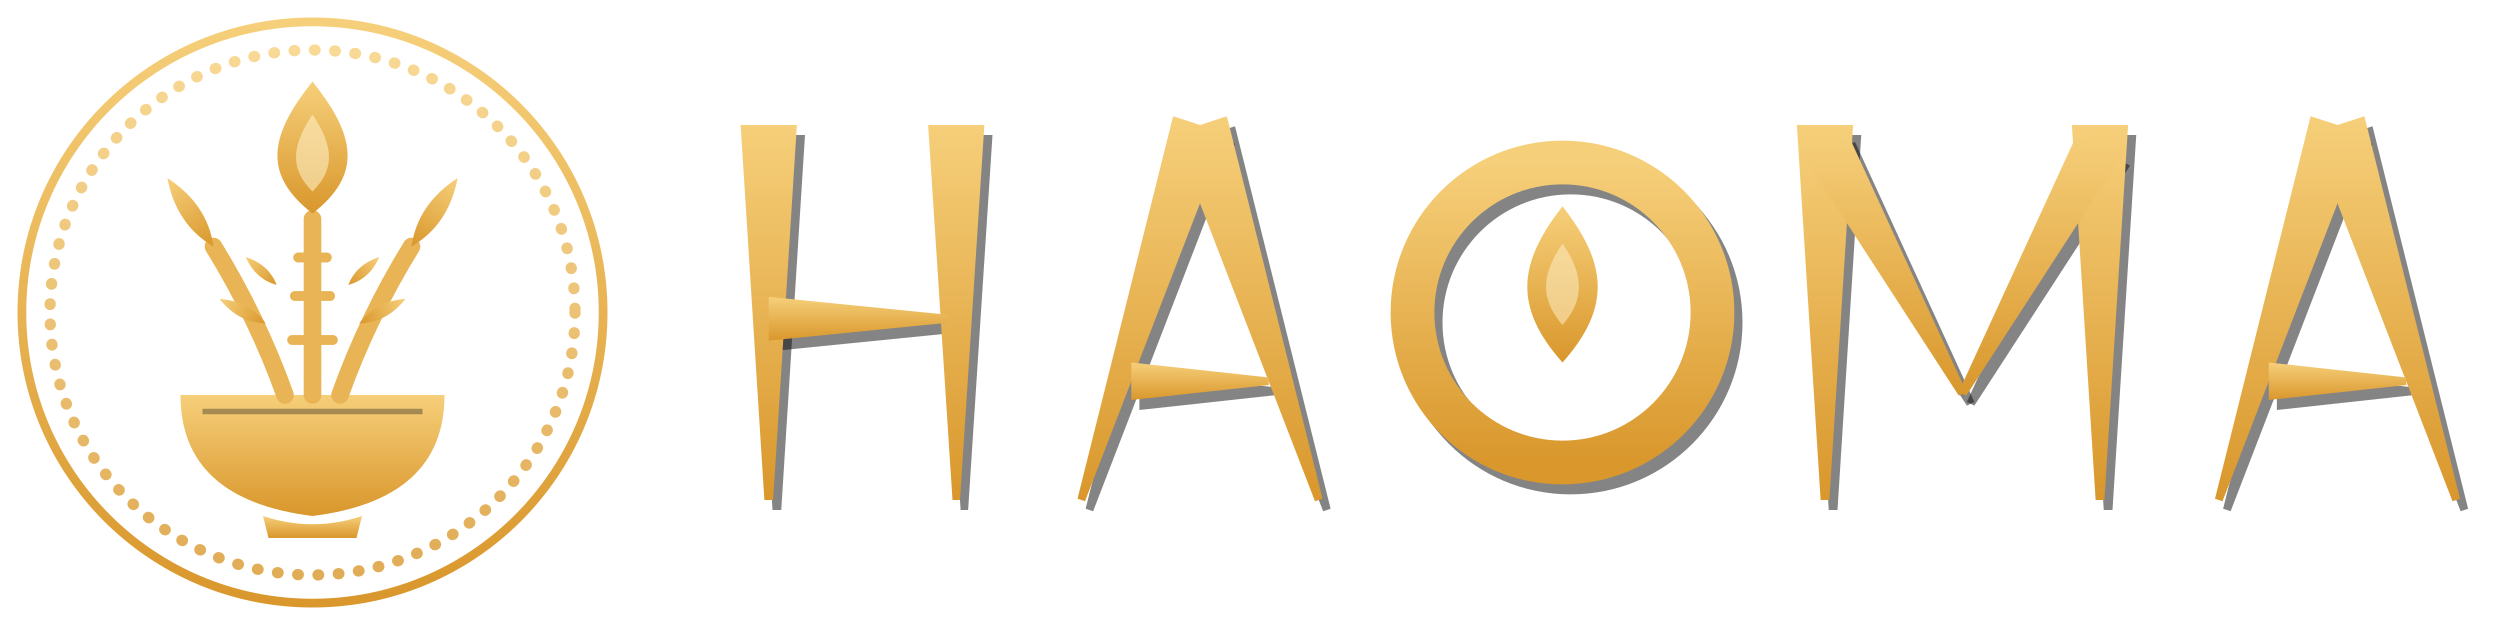
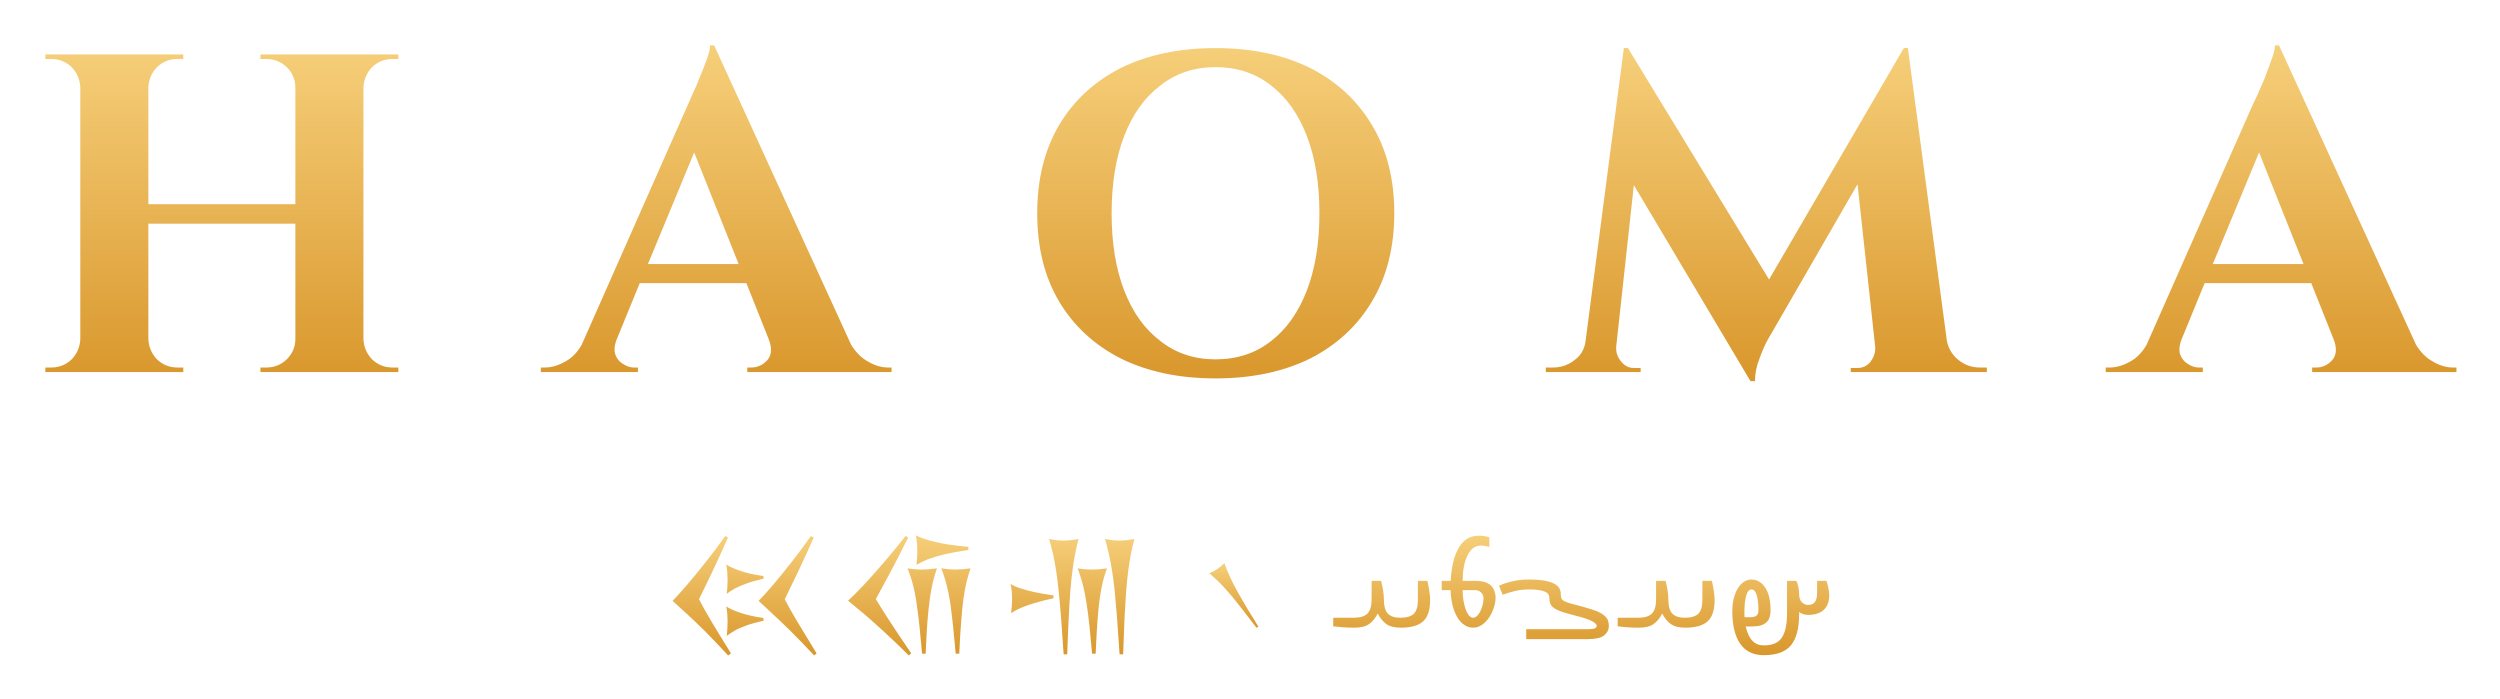
- <svg xmlns="http://www.w3.org/2000/svg" viewBox="0 0 400 100">
-   <style>.hm-drop{animation:hd 6s ease-in-out infinite alternate;transform-box:fill-box;transform-origin:50% 100%}@keyframes hd{to{transform:scale(1.07,1.1);opacity:.85}}.hm-sp,.hm-sp2{animation:hs 5s ease-out infinite;opacity:0}.hm-sp2{animation-delay:-2.5s}@keyframes hs{0%{opacity:0;transform:translateY(0)}25%{opacity:.9}100%{opacity:0;transform:translateY(-16px)}}@media (prefers-reduced-motion:reduce){*{animation:none!important}}</style>
+ <svg xmlns="http://www.w3.org/2000/svg" viewBox="0 0 551 154">
  <defs>
    <linearGradient id="hg" x1="0" y1="0" x2="0" y2="1">
      <stop offset="0" stop-color="#f6cf7a" />
      <stop offset="1" stop-color="#d9972c" />
    </linearGradient>
  </defs>
-   <g>
-     <circle cx="50" cy="50" r="46.5" fill="none" stroke="url(#hg)" stroke-width="1.4" />
-     <circle cx="50" cy="50" r="42" fill="none" stroke="url(#hg)" stroke-width="1.8" stroke-dasharray="0.1 3.15" stroke-linecap="round" opacity=".8" />
-     <g transform="translate(6 6) scale(.88)">
-       <path d="M26 65H74Q74 84 50 87Q26 84 26 65Z" fill="url(#hg)" />
-       <path d="M41 87Q50 90 59 87L58 91H42Z" fill="url(#hg)" />
-       <path d="M30 68H70" stroke="#14161a" stroke-width="1" opacity=".35" />
-       <g fill="none" stroke="#e8b455" stroke-width="3.2" stroke-linecap="round">
-         <path d="M50 65V33" />
-         <path d="M45 65Q40 51 32 38" />
-         <path d="M55 65Q60 51 68 38" />
-       </g>
-       <g fill="none" stroke="#e8b455" stroke-width="1.8" stroke-linecap="round">
-         <path d="M46.3 55H53.7M46.8 47H53.2M47.4 40H52.6" />
-       </g>
-       <g fill="url(#hg)">
-         <path transform="translate(32 38) rotate(-34)" d="M0 0Q-3.4-7 0-15Q3.4-7 0 0Z" />
-         <path transform="translate(68 38) rotate(34)" d="M0 0Q-3.4-7 0-15Q3.4-7 0 0Z" />
-         <path transform="translate(41.5 52) rotate(-62)" d="M0 0Q-2.2-4.5 0-9.5Q2.2-4.5 0 0Z" />
-         <path transform="translate(58.5 52) rotate(62)" d="M0 0Q-2.2-4.5 0-9.5Q2.2-4.5 0 0Z" />
-         <path transform="translate(43.5 45) rotate(-48)" d="M0 0Q-1.8-3.6 0-7.6Q1.8-3.6 0 0Z" />
-         <path transform="translate(56.5 45) rotate(48)" d="M0 0Q-1.8-3.6 0-7.6Q1.8-3.6 0 0Z" />
-       </g>
-       <path class="hm-drop" d="M50 8C58 18 59 25 50 32C41 25 42 18 50 8Z" fill="url(#hg)" />
-       <path d="M50 14C54 20 54 24 50 28C46 24 46 20 50 14Z" fill="#fff4cf" opacity=".55" />
-       <g fill="#f6cf7a">
-         <circle class="hm-sp" cx="41" cy="24" r="1" />
-         <circle class="hm-sp2" cx="59" cy="22" r="1" />
-       </g>
-     </g>
-   </g>
-   <g transform="translate(116 20)">
-     <polygon points="2.5 0.0 11.5 0.0 7.7 60.0 6.3 60.0" transform="translate(1.3 1.6)" fill="#0b0a0c" opacity=".5" />
-     <polygon points="32.5 0.0 41.5 0.0 37.6 60.0 36.4 60.0" transform="translate(1.3 1.6)" fill="#0b0a0c" opacity=".5" />
-     <polygon points="7.0 34.5 7.0 27.5 36.0 30.4 36.0 31.6" transform="translate(1.3 1.6)" fill="#0b0a0c" opacity=".5" />
-     <polygon points="71.7 -1.4 80.3 1.4 57.6 60.2 56.4 59.8" transform="translate(1.3 1.6)" fill="#0b0a0c" opacity=".5" />
-     <polygon points="71.7 1.4 80.3 -1.4 95.6 59.8 94.4 60.2" transform="translate(1.3 1.6)" fill="#0b0a0c" opacity=".5" />
-     <polygon points="65.0 44.0 65.0 38.0 87.0 40.4 87.0 41.6" transform="translate(1.3 1.6)" fill="#0b0a0c" opacity=".5" />
-     <polygon points="171.5 0.0 180.5 0.0 176.7 60.0 175.3 60.0" transform="translate(1.3 1.6)" fill="#0b0a0c" opacity=".5" />
-     <polygon points="215.5 0.0 224.5 0.0 220.7 60.0 219.3 60.0" transform="translate(1.3 1.6)" fill="#0b0a0c" opacity=".5" />
-     <polygon points="172.5 4.9 179.5 1.1 198.6 42.7 197.4 43.3" transform="translate(1.3 1.6)" fill="#0b0a0c" opacity=".5" />
-     <polygon points="216.5 1.1 223.5 4.9 198.6 43.3 197.4 42.7" transform="translate(1.3 1.6)" fill="#0b0a0c" opacity=".5" />
-     <polygon points="253.7 -1.4 262.3 1.4 239.6 60.2 238.4 59.8" transform="translate(1.3 1.6)" fill="#0b0a0c" opacity=".5" />
-     <polygon points="253.7 1.4 262.3 -1.4 277.6 59.8 276.4 60.2" transform="translate(1.3 1.6)" fill="#0b0a0c" opacity=".5" />
-     <polygon points="247.0 44.0 247.0 38.0 269.0 40.4 269.0 41.6" transform="translate(1.3 1.6)" fill="#0b0a0c" opacity=".5" />
-     <polygon points="2.5 0.0 11.5 0.0 7.7 60.0 6.3 60.0" fill="url(#hg)" />
-     <polygon points="32.5 0.0 41.5 0.0 37.6 60.0 36.4 60.0" fill="url(#hg)" />
-     <polygon points="7.0 34.5 7.0 27.5 36.0 30.4 36.0 31.6" fill="url(#hg)" />
-     <polygon points="71.7 -1.4 80.3 1.4 57.6 60.2 56.4 59.8" fill="url(#hg)" />
-     <polygon points="71.7 1.4 80.3 -1.4 95.6 59.8 94.4 60.2" fill="url(#hg)" />
-     <polygon points="65.0 44.0 65.0 38.0 87.0 40.4 87.0 41.6" fill="url(#hg)" />
-     <circle cx="135.3" cy="31.6" r="24" fill="none" stroke="#0b0a0c" stroke-width="7" opacity=".5" />
-     <circle cx="134" cy="30" r="24" fill="none" stroke="url(#hg)" stroke-width="7" />
-     <path d="M134 13C141 22 142 29 134 38C126 29 127 22 134 13Z" fill="url(#hg)" />
-     <path d="M134 19C137.5 24 137.5 28 134 32C130.5 28 130.5 24 134 19Z" fill="#fff4cf" opacity=".5" />
-     <polygon points="171.5 0.0 180.5 0.0 176.7 60.0 175.3 60.0" fill="url(#hg)" />
-     <polygon points="215.5 0.0 224.5 0.0 220.7 60.0 219.3 60.0" fill="url(#hg)" />
-     <polygon points="172.5 4.9 179.5 1.1 198.6 42.7 197.4 43.3" fill="url(#hg)" />
-     <polygon points="216.5 1.1 223.5 4.9 198.6 43.3 197.4 42.7" fill="url(#hg)" />
-     <polygon points="253.7 -1.4 262.3 1.4 239.6 60.2 238.4 59.8" fill="url(#hg)" />
-     <polygon points="253.7 1.4 262.3 -1.4 277.6 59.8 276.4 60.2" fill="url(#hg)" />
-     <polygon points="247.0 44.0 247.0 38.0 269.0 40.4 269.0 41.6" fill="url(#hg)" />
-   </g>
+   <path d="M119 -73V-627Q118 -653 100 -672Q81 -690 55 -690H42V-700H346V-690H333Q307 -690 288 -672Q270 -653 269 -627V-370H593V-627Q593 -653 574 -672Q555 -690 529 -690H516V-700H820V-690H807Q781 -690 762 -672Q744 -653 743 -627V-73Q744 -47 762 -28Q781 -10 807 -10H820V0H516V-10H529Q555 -10 574 -28Q593 -47 593 -73V-327H269V-73Q270 -47 288 -28Q307 -10 333 -10H346V0H42V-10H55Q81 -10 100 -28Q118 -47 119 -73ZM1516 -720 1818 -60Q1833 -36 1852 -25Q1876 -10 1899 -10H1907V0H1589V-10H1598Q1618 -10 1633 -26Q1648 -43 1636 -73L1587 -196H1352L1300 -69Q1294 -52 1298 -39Q1303 -25 1315 -18Q1327 -10 1339 -10H1348V0H1134V-10H1143Q1166 -10 1191 -25Q1210 -36 1224 -60L1458 -589Q1461 -595 1468 -612Q1476 -628 1484 -649Q1493 -670 1500 -690Q1507 -709 1507 -720ZM1370 -238H1570L1472 -484ZM2621 -714Q2741 -714 2830 -670Q2918 -625 2966 -544Q3015 -463 3015 -350Q3015 -238 2966 -156Q2918 -75 2830 -30Q2741 14 2621 14Q2501 14 2412 -30Q2324 -75 2276 -156Q2228 -237 2228 -350Q2228 -462 2276 -544Q2324 -625 2412 -670Q2501 -714 2621 -714ZM2621 -28Q2692 -28 2743 -68Q2794 -107 2822 -179Q2850 -251 2850 -350Q2850 -449 2822 -521Q2794 -593 2743 -632Q2692 -672 2621 -672Q2551 -672 2500 -632Q2448 -593 2420 -521Q2392 -449 2392 -350Q2392 -251 2420 -179Q2448 -107 2500 -68Q2551 -28 2621 -28ZM4138 -714H4147L4233 -68Q4239 -42 4258 -27Q4279 -10 4305 -10H4321V0H4021V-9H4036Q4053 -9 4064 -22Q4075 -36 4075 -52V-55L4036 -414L3849 -90L3839 -73Q3829 -55 3820 -30Q3810 -5 3810 20H3800L3543 -412L3504 -55V-52Q3504 -36 3516 -22Q3527 -9 3543 -9H3558V0H3349V-10H3365Q3392 -10 3413 -27Q3431 -40 3436 -64L3521 -714H3530L3841 -204ZM4965 -720 5267 -60Q5282 -36 5301 -25Q5325 -10 5348 -10H5356V0H5038V-10H5047Q5067 -10 5082 -26Q5097 -43 5085 -73L5036 -196H4801L4749 -69Q4743 -52 4747 -39Q4752 -25 4764 -18Q4776 -10 4788 -10H4797V0H4583V-10H4592Q4615 -10 4640 -25Q4659 -36 4673 -60L4907 -589Q4910 -595 4918 -612Q4925 -628 4934 -649Q4942 -670 4949 -690Q4956 -709 4956 -720ZM4819 -238H5019L4921 -484Z" transform="translate(5.80 82.00) scale(0.1)" fill="url(#hg)" />
+   <path d="M530 120Q431 13 356 -62Q281 -136 224 -188Q167 -241 122 -281Q164 -324 226 -396Q289 -469 362 -562Q436 -654 509 -757L529 -747Q464 -600 412 -491Q360 -382 316 -293Q348 -230 406 -132Q465 -33 551 105ZM1162 120Q1062 13 986 -62Q911 -136 854 -188Q798 -241 754 -281Q796 -324 858 -396Q920 -469 993 -562Q1066 -654 1138 -757L1159 -747Q1094 -600 1042 -491Q990 -382 946 -293Q978 -230 1036 -132Q1095 -33 1180 105ZM520 -333Q526 -384 526 -437Q526 -463 524 -491Q522 -519 516 -548Q551 -525 618 -502Q686 -478 790 -463V-444Q715 -427 664 -408Q612 -390 578 -371Q544 -352 520 -333ZM520 -24Q526 -77 526 -128Q526 -155 524 -183Q522 -211 516 -240Q551 -217 618 -194Q686 -170 790 -155V-135Q715 -119 664 -100Q612 -82 578 -62Q544 -43 520 -24ZM1914 -546Q1916 -571 1918 -595Q1920 -619 1920 -644Q1920 -672 1918 -701Q1915 -730 1910 -762Q1960 -736 2052 -714Q2143 -691 2295 -678V-655Q2187 -639 2115 -622Q2043 -604 1996 -586Q1949 -567 1914 -546ZM1858 120Q1749 13 1667 -62Q1585 -137 1523 -190Q1461 -242 1411 -282Q1457 -324 1525 -396Q1593 -469 1673 -562Q1753 -655 1834 -758L1853 -747Q1780 -600 1722 -492Q1664 -383 1615 -294Q1653 -230 1717 -132Q1781 -33 1875 104ZM1955 107Q1945 -8 1936 -92Q1927 -177 1918 -238Q1910 -300 1900 -347Q1890 -394 1878 -435Q1865 -476 1848 -520Q1901 -511 1954 -511Q2004 -511 2064 -520Q2048 -474 2035 -422Q2022 -369 2012 -298Q2002 -227 1994 -128Q1987 -30 1981 107ZM2202 107Q2192 -8 2183 -92Q2174 -177 2166 -238Q2157 -300 2147 -347Q2137 -394 2125 -435Q2113 -476 2096 -520Q2149 -511 2201 -511Q2251 -511 2311 -520Q2295 -474 2282 -422Q2269 -369 2259 -298Q2249 -227 2242 -128Q2234 -30 2228 107ZM3406 112Q3396 -44 3387 -158Q3378 -271 3370 -354Q3361 -437 3351 -501Q3341 -565 3328 -621Q3316 -677 3299 -736Q3352 -724 3405 -724Q3460 -724 3515 -736Q3501 -686 3490 -630Q3479 -575 3470 -507Q3461 -439 3454 -352Q3448 -264 3442 -150Q3437 -36 3432 112ZM2995 112Q2985 -44 2976 -158Q2967 -271 2958 -354Q2950 -437 2940 -501Q2930 -565 2918 -621Q2905 -677 2888 -736Q2941 -724 2994 -724Q3049 -724 3104 -736Q3091 -686 3080 -630Q3069 -575 3060 -507Q3051 -439 3044 -352Q3037 -264 3032 -150Q3026 -36 3021 112ZM3204 107Q3194 -8 3185 -92Q3176 -177 3167 -238Q3158 -300 3148 -347Q3139 -394 3126 -435Q3114 -476 3098 -520Q3149 -511 3203 -511Q3255 -511 3313 -520Q3296 -474 3283 -422Q3270 -369 3260 -298Q3250 -227 3243 -128Q3236 -30 3230 107ZM2609 -190Q2612 -216 2614 -242Q2616 -268 2616 -294Q2616 -320 2614 -348Q2611 -376 2605 -406Q2627 -390 2675 -374Q2723 -358 2786 -344Q2850 -331 2920 -321V-300Q2808 -276 2726 -247Q2645 -218 2609 -190Z" transform="translate(144.58 140.86) scale(0.03)" fill="url(#hg)" />
+   <path d="M698 45Q603 -79 533 -169Q463 -259 410 -324Q356 -388 312 -436Q268 -484 226 -523Q185 -562 138 -602Q188 -620 232 -650Q277 -681 317 -722Q334 -672 356 -620Q377 -568 408 -506Q438 -445 481 -368Q524 -291 582 -193Q641 -95 719 30Z" transform="translate(263.96 137.53) scale(0.0186)" fill="url(#hg)" />
+   <path d="M175 -84Q128 -84 90 -87Q53 -90 20 -94V-157H170Q241 -157 272 -188Q302 -220 302 -292V-428H372Q380 -398 386 -361Q392 -324 392 -297Q392 -218 421 -188Q450 -157 513 -157Q581 -157 612 -186Q642 -216 642 -288V-428H712Q720 -394 726 -355Q732 -316 732 -287Q732 -178 681 -131Q630 -84 517 -84Q447 -84 410 -111Q373 -138 347 -188Q322 -138 284 -111Q246 -84 175 -84ZM1047 -84Q1006 -84 970 -114Q933 -145 910 -206Q886 -267 882 -360H817V-428H883Q886 -490 898 -549Q910 -608 934 -656Q958 -704 996 -732Q1035 -760 1090 -760Q1116 -760 1135 -756Q1154 -753 1167 -748V-677Q1152 -682 1136 -684Q1121 -687 1101 -687Q1062 -687 1032 -654Q1003 -621 987 -563Q971 -505 971 -428H1065Q1124 -428 1156 -410Q1188 -392 1200 -364Q1213 -335 1213 -304Q1213 -270 1200 -232Q1188 -193 1166 -160Q1143 -126 1113 -105Q1083 -84 1047 -84ZM1048 -157Q1066 -157 1084 -178Q1101 -199 1112 -232Q1124 -266 1124 -302Q1124 -325 1107 -342Q1090 -360 1061 -360H971Q971 -304 982 -258Q992 -212 1010 -184Q1027 -157 1048 -157ZM1692 -331Q1692 -311 1696 -300Q1701 -288 1716 -280Q1731 -271 1764 -262Q1797 -253 1854 -238Q1891 -228 1924 -217Q1958 -206 1980 -194Q2012 -177 2028 -156Q2045 -135 2045 -94Q2045 -57 2011 -28Q1977 0 1894 0H1438V-73H1896Q1930 -73 1943 -80Q1956 -87 1956 -97Q1956 -114 1918 -134Q1881 -153 1786 -176Q1710 -195 1672 -212Q1633 -229 1620 -250Q1608 -271 1608 -303Q1608 -337 1570 -351Q1531 -365 1462 -365Q1407 -365 1358 -354Q1308 -342 1265 -326L1238 -392Q1277 -411 1334 -424Q1392 -438 1456 -438Q1576 -438 1634 -412Q1692 -387 1692 -331ZM2265 -84Q2218 -84 2180 -87Q2143 -90 2110 -94V-157H2260Q2331 -157 2362 -188Q2392 -220 2392 -292V-428H2462Q2470 -398 2476 -361Q2482 -324 2482 -297Q2482 -218 2511 -188Q2540 -157 2603 -157Q2671 -157 2702 -186Q2732 -216 2732 -288V-428H2802Q2810 -394 2816 -355Q2822 -316 2822 -287Q2822 -178 2771 -131Q2720 -84 2607 -84Q2537 -84 2500 -111Q2463 -138 2437 -188Q2412 -138 2374 -111Q2336 -84 2265 -84ZM3184 118Q3068 118 3010 34Q2952 -50 2952 -205Q2952 -277 2972 -330Q2991 -382 3023 -410Q3055 -438 3092 -438Q3153 -438 3193 -380Q3233 -321 3233 -208Q3233 -177 3222 -151Q3212 -125 3182 -109Q3153 -93 3096 -93H3050Q3058 -59 3073 -27Q3088 5 3115 26Q3142 46 3184 46Q3279 46 3316 -11Q3354 -68 3354 -188V-428H3423Q3432 -409 3438 -380Q3443 -352 3443 -332Q3443 -290 3464 -270Q3485 -251 3508 -251Q3543 -251 3559 -273Q3575 -295 3575 -338V-428H3644Q3652 -405 3658 -374Q3664 -343 3664 -322Q3664 -253 3625 -216Q3586 -178 3508 -178Q3491 -178 3474 -183Q3457 -188 3443 -199V-184Q3443 -29 3384 44Q3324 118 3184 118ZM3042 -161H3086Q3118 -161 3131 -174Q3144 -187 3144 -210Q3144 -284 3131 -324Q3118 -365 3093 -365Q3067 -365 3054 -319Q3041 -273 3041 -199Q3041 -190 3041 -180Q3041 -171 3042 -161Z" transform="translate(293.24 140.86) scale(0.03)" fill="url(#hg)" />
</svg>
